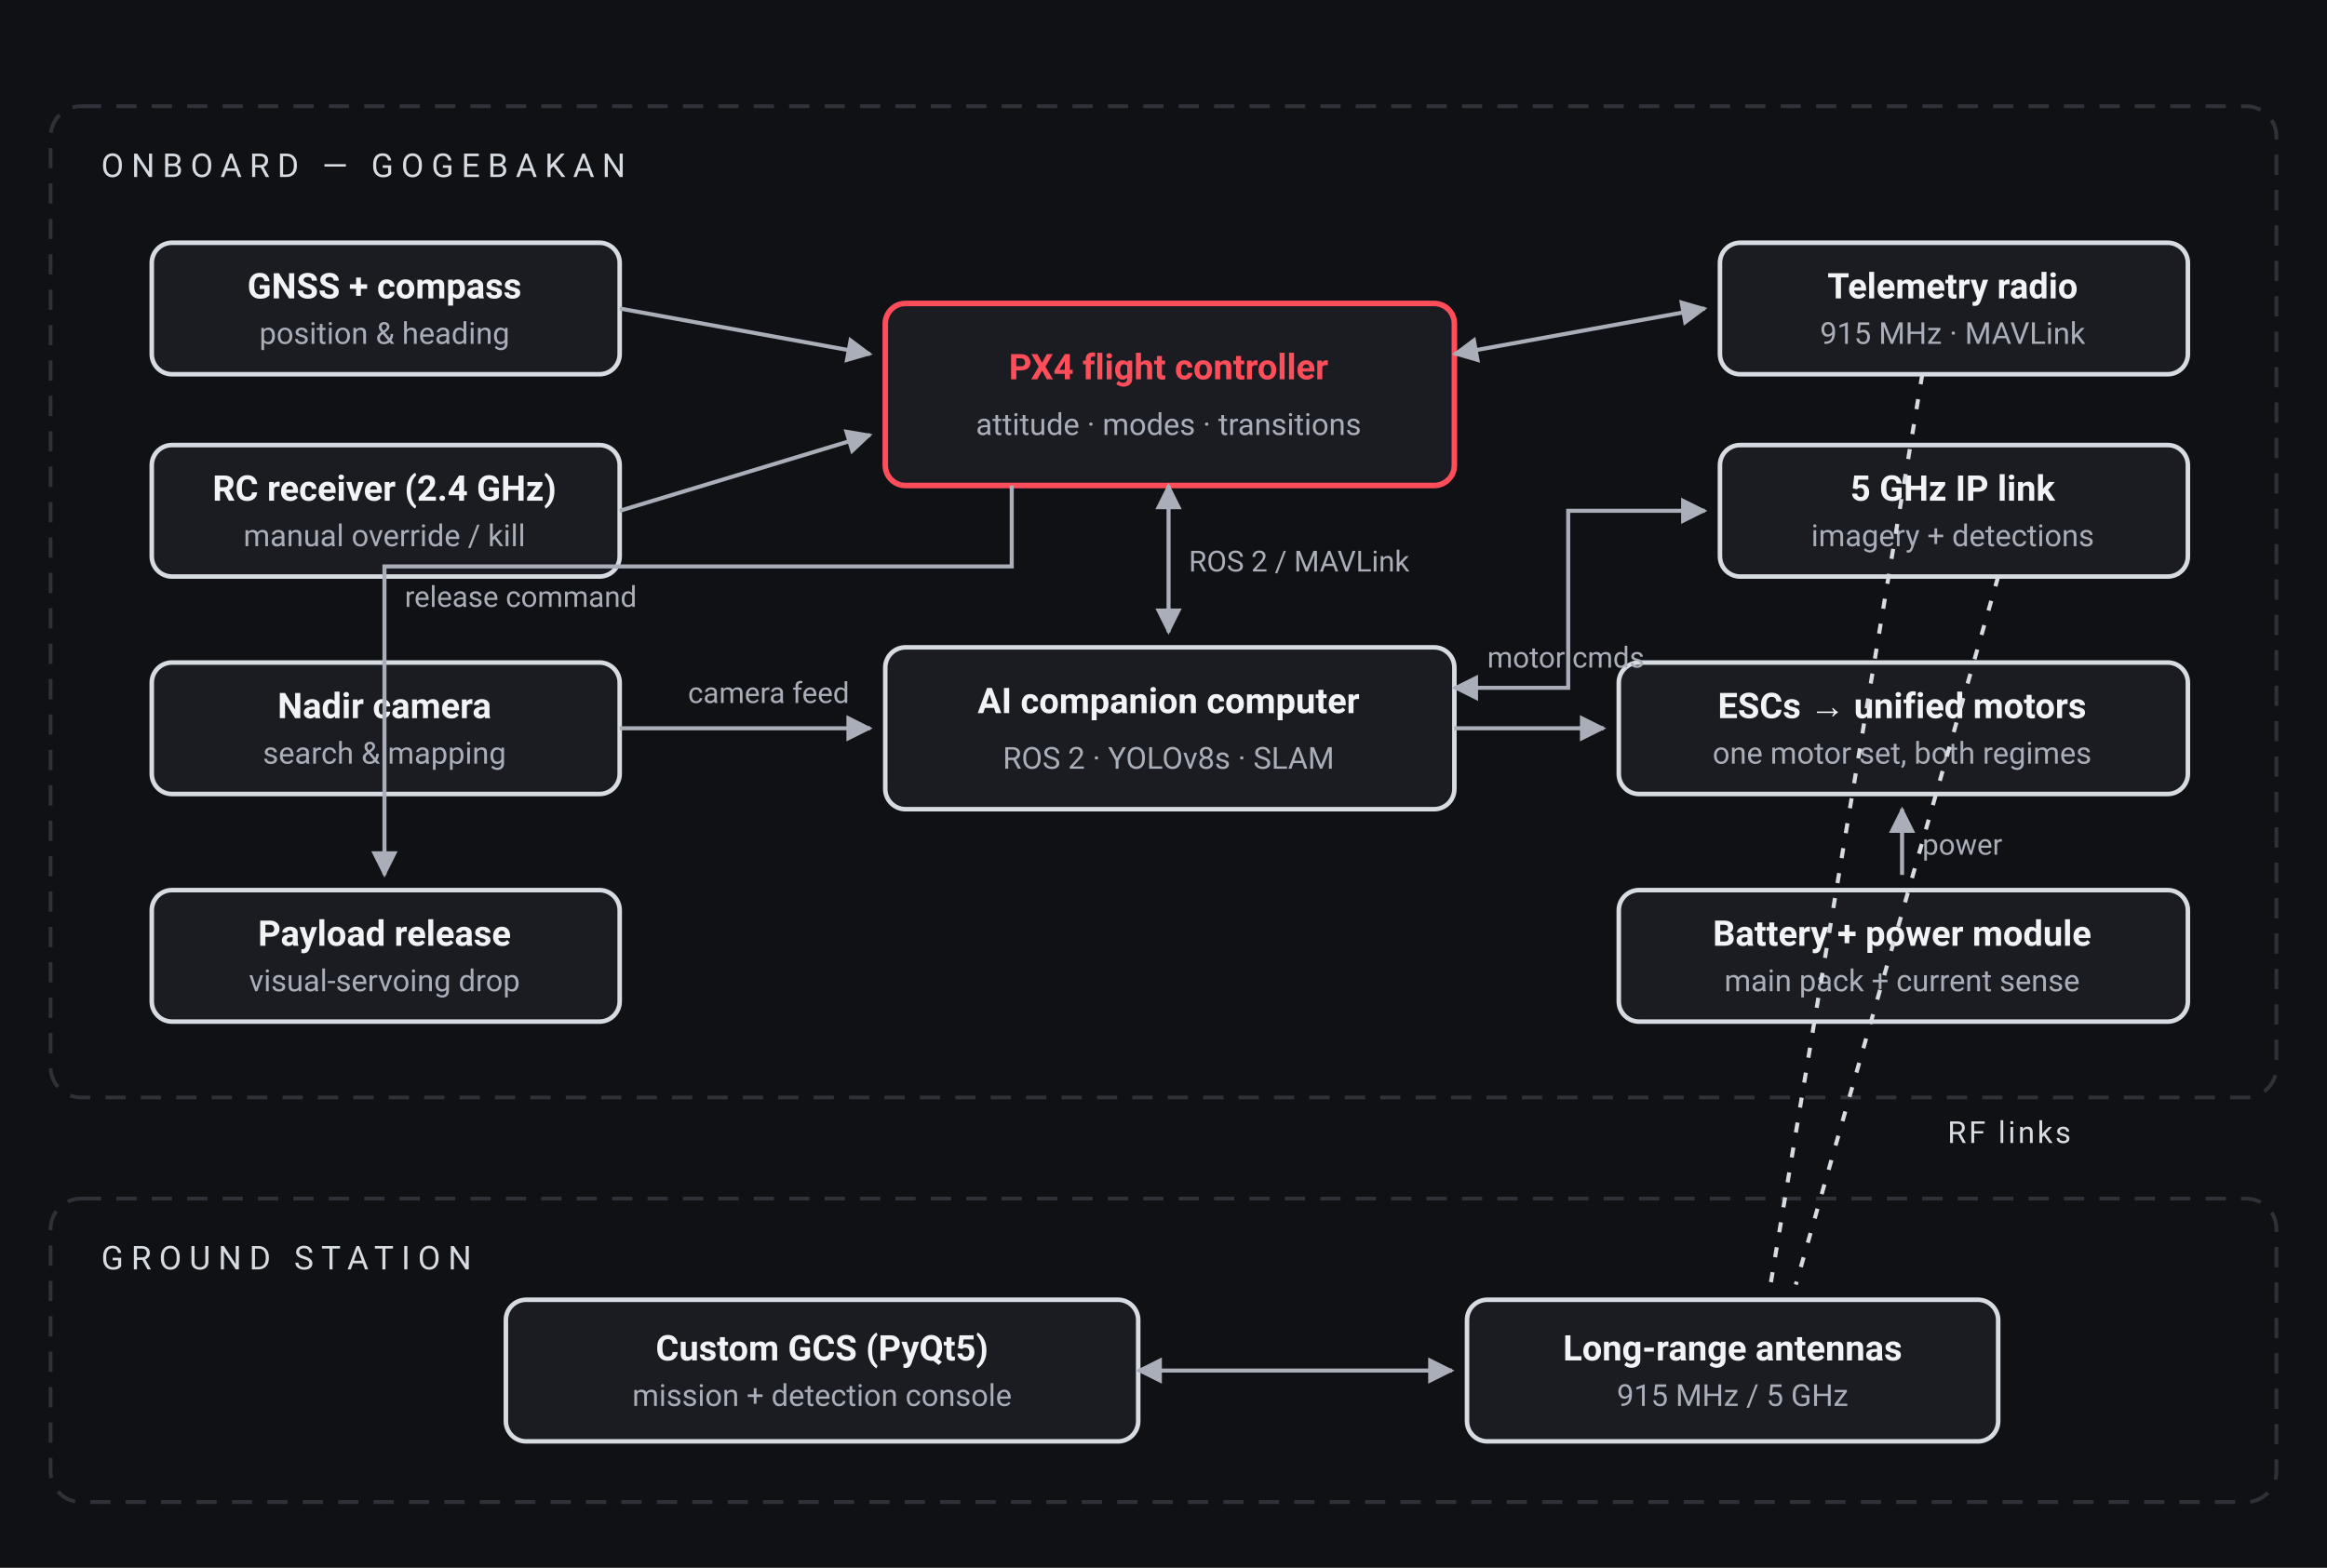
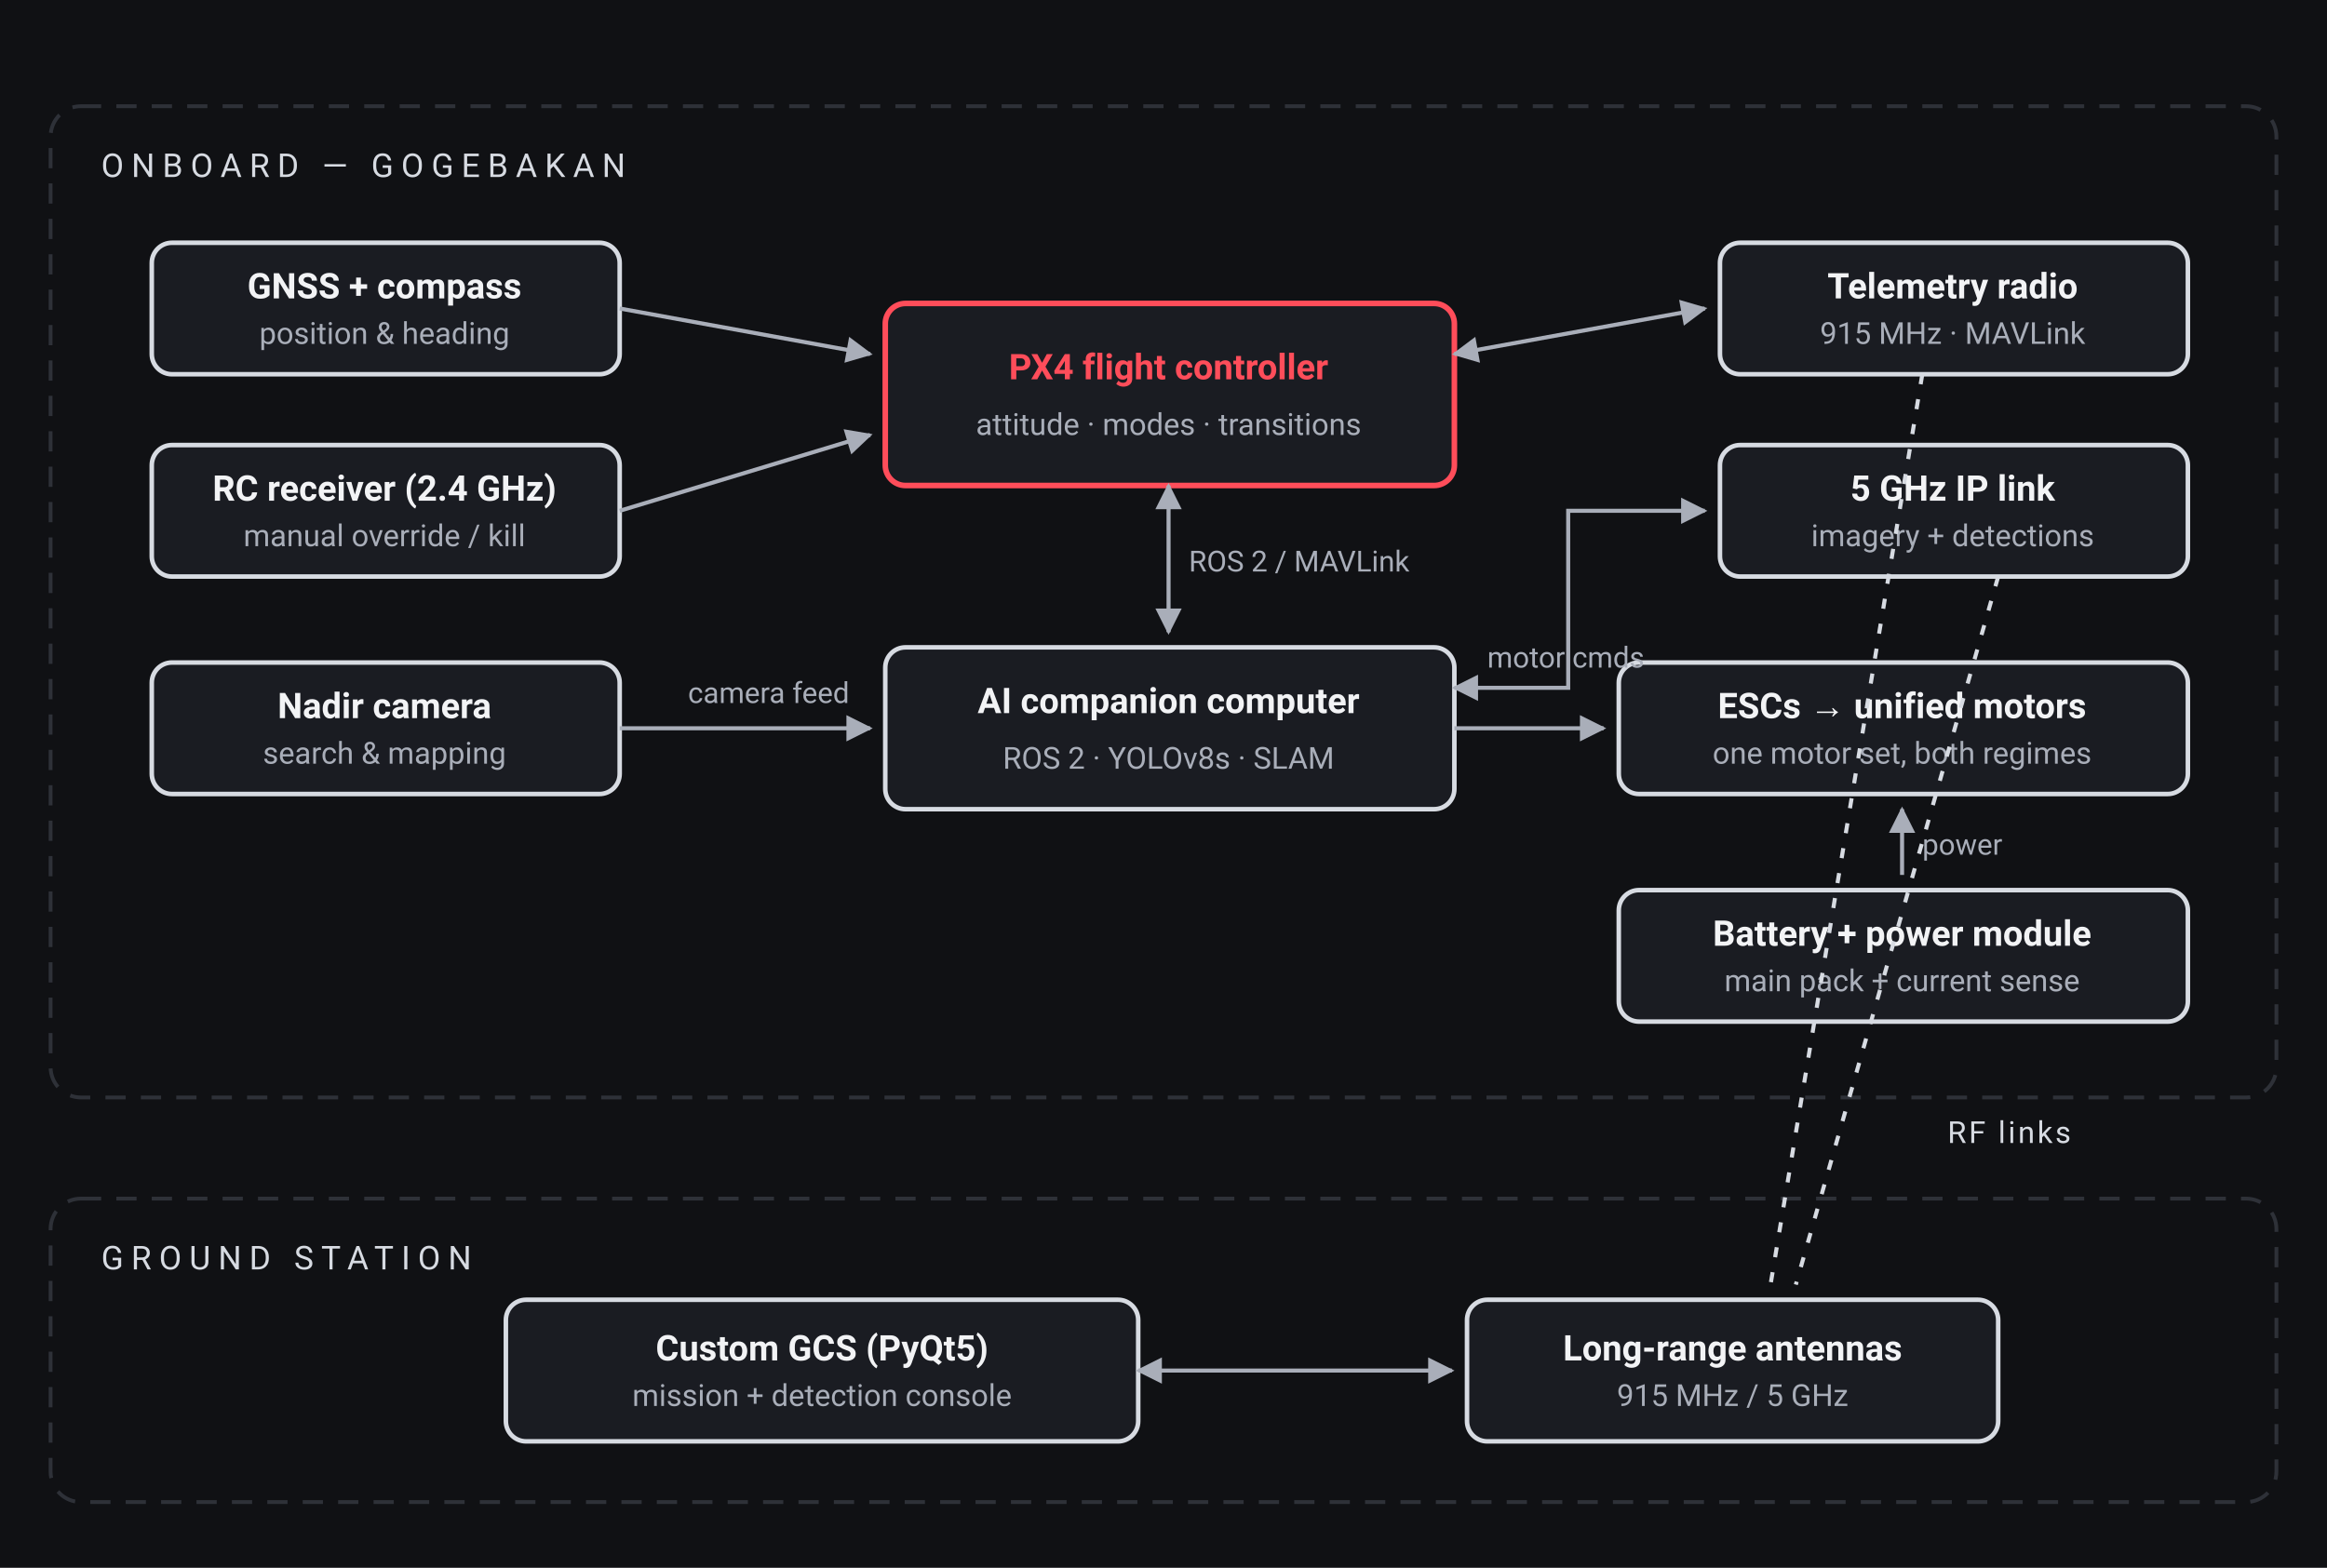
- <svg xmlns="http://www.w3.org/2000/svg" viewBox="0 0 920 620" role="img" aria-label="Avionics block diagram. Onboard: GNSS and the RC receiver feed the PX4 flight controller, which drives the unified propulsion ESCs and the payload release; an AI companion computer running ROS 2, YOLOv8s and SLAM reads the nadir camera, exchanges data with PX4, and streams detections over a 5 GHz IP link; a 915 MHz telemetry radio links PX4 to the custom PyQt5 ground control station.">
+ <svg xmlns="http://www.w3.org/2000/svg" viewBox="0 0 920 620" role="img" aria-label="Avionics block diagram. Onboard: GNSS and the RC receiver feed the PX4 flight controller, which drives the unified propulsion ESCs; an AI companion computer running ROS 2, YOLOv8s and SLAM reads the nadir camera, exchanges data with PX4, and streams detections over a 5 GHz IP link; a 915 MHz telemetry radio links PX4 to the custom PyQt5 ground control station.">
  <defs>
    <marker id="a3" viewBox="0 0 10 10" refX="9" refY="5" markerWidth="6.5" markerHeight="6.5" orient="auto-start-reverse">
      <path d="M0 0L10 5L0 10Z" fill="#a9aeb9" />
    </marker>
  </defs>
  <rect width="920" height="620" fill="#101114" />
  <g font-family="system-ui, Segoe UI, Roboto, Arial, sans-serif">
    <rect x="20" y="42" width="880" height="392" rx="12" fill="none" stroke="#2e3138" stroke-dasharray="8 6" stroke-width="1.5" />
    <text x="40" y="70" font-size="13" letter-spacing="3" fill="#d7dbe2">ONBOARD — GOGEBAKAN</text>
    <rect x="20" y="474" width="880" height="120" rx="12" fill="none" stroke="#2e3138" stroke-dasharray="8 6" stroke-width="1.5" />
    <text x="40" y="502" font-size="13" letter-spacing="3" fill="#d7dbe2">GROUND STATION</text>
    <g fill="#1a1c22" stroke="#d7dbe2" stroke-width="1.8">
      <rect x="60" y="96" width="185" height="52" rx="8" />
      <rect x="60" y="176" width="185" height="52" rx="8" />
      <rect x="350" y="120" width="225" height="72" rx="8" stroke="#ff4d5a" stroke-width="2.2" />
      <rect x="680" y="96" width="185" height="52" rx="8" />
      <rect x="680" y="176" width="185" height="52" rx="8" />
      <rect x="350" y="256" width="225" height="64" rx="8" />
      <rect x="60" y="262" width="185" height="52" rx="8" />
-       <rect x="60" y="352" width="185" height="52" rx="8" />
      <rect x="640" y="262" width="225" height="52" rx="8" />
      <rect x="640" y="352" width="225" height="52" rx="8" />
      <rect x="200" y="514" width="250" height="56" rx="8" />
      <rect x="580" y="514" width="210" height="56" rx="8" />
    </g>
    <g fill="#f2f3f5" font-size="14" font-weight="600" text-anchor="middle">
      <text x="152" y="118">GNSS + compass</text>
      <text x="152" y="198">RC receiver (2.4 GHz)</text>
      <text x="462" y="150" fill="#ff4d5a">PX4 flight controller</text>
      <text x="772" y="118">Telemetry radio</text>
      <text x="772" y="198">5 GHz IP link</text>
      <text x="462" y="282">AI companion computer</text>
      <text x="152" y="284">Nadir camera</text>
-       <text x="152" y="374">Payload release</text>
      <text x="752" y="284">ESCs → unified motors</text>
      <text x="752" y="374">Battery + power module</text>
      <text x="325" y="538">Custom GCS (PyQt5)</text>
      <text x="685" y="538">Long-range antennas</text>
    </g>
    <g fill="#a9aeb9" font-size="12" text-anchor="middle">
      <text x="152" y="136">position &amp; heading</text>
      <text x="152" y="216">manual override / kill</text>
      <text x="462" y="172">attitude · modes · transitions</text>
      <text x="772" y="136">915 MHz · MAVLink</text>
      <text x="772" y="216">imagery + detections</text>
      <text x="462" y="304">ROS 2 · YOLOv8s · SLAM</text>
      <text x="152" y="302">search &amp; mapping</text>
-       <text x="152" y="392">visual-servoing drop</text>
      <text x="752" y="302">one motor set, both regimes</text>
      <text x="752" y="392">main pack + current sense</text>
      <text x="325" y="556">mission + detection console</text>
      <text x="685" y="556">915 MHz / 5 GHz</text>
    </g>
    <g stroke="#a9aeb9" stroke-width="1.6" fill="none">
      <line x1="245" y1="122" x2="344" y2="140" marker-end="url(#a3)" />
      <line x1="245" y1="202" x2="344" y2="172" marker-end="url(#a3)" />
      <line x1="575" y1="140" x2="674" y2="122" marker-start="url(#a3)" marker-end="url(#a3)" />
      <line x1="462" y1="192" x2="462" y2="250" marker-start="url(#a3)" marker-end="url(#a3)" />
      <line x1="245" y1="288" x2="344" y2="288" marker-end="url(#a3)" />
      <path d="M575 288 L634 288" marker-end="url(#a3)" />
      <path d="M575 272 L620 272 L620 202 L674 202" marker-start="url(#a3)" marker-end="url(#a3)" />
-       <path d="M400 192 L400 224 L152 224 L152 346" marker-end="url(#a3)" />
      <line x1="752" y1="346" x2="752" y2="320" marker-end="url(#a3)" />
    </g>
    <g fill="#a9aeb9" font-size="11.5">
      <text x="470" y="226">ROS 2 / MAVLink</text>
      <text x="272" y="278">camera feed</text>
      <text x="588" y="264">motor cmds</text>
-       <text x="160" y="240">release command</text>
      <text x="760" y="338">power</text>
    </g>
    <g stroke="#d7dbe2" stroke-width="1.6" stroke-dasharray="4 6" fill="none">
      <path d="M760 148 L700 508" />
      <path d="M790 228 L710 508" />
    </g>
    <text x="770" y="452" fill="#d7dbe2" font-size="12" letter-spacing="1">RF links</text>
    <line x1="450" y1="542" x2="574" y2="542" stroke="#a9aeb9" stroke-width="1.6" marker-start="url(#a3)" marker-end="url(#a3)" />
  </g>
</svg>
